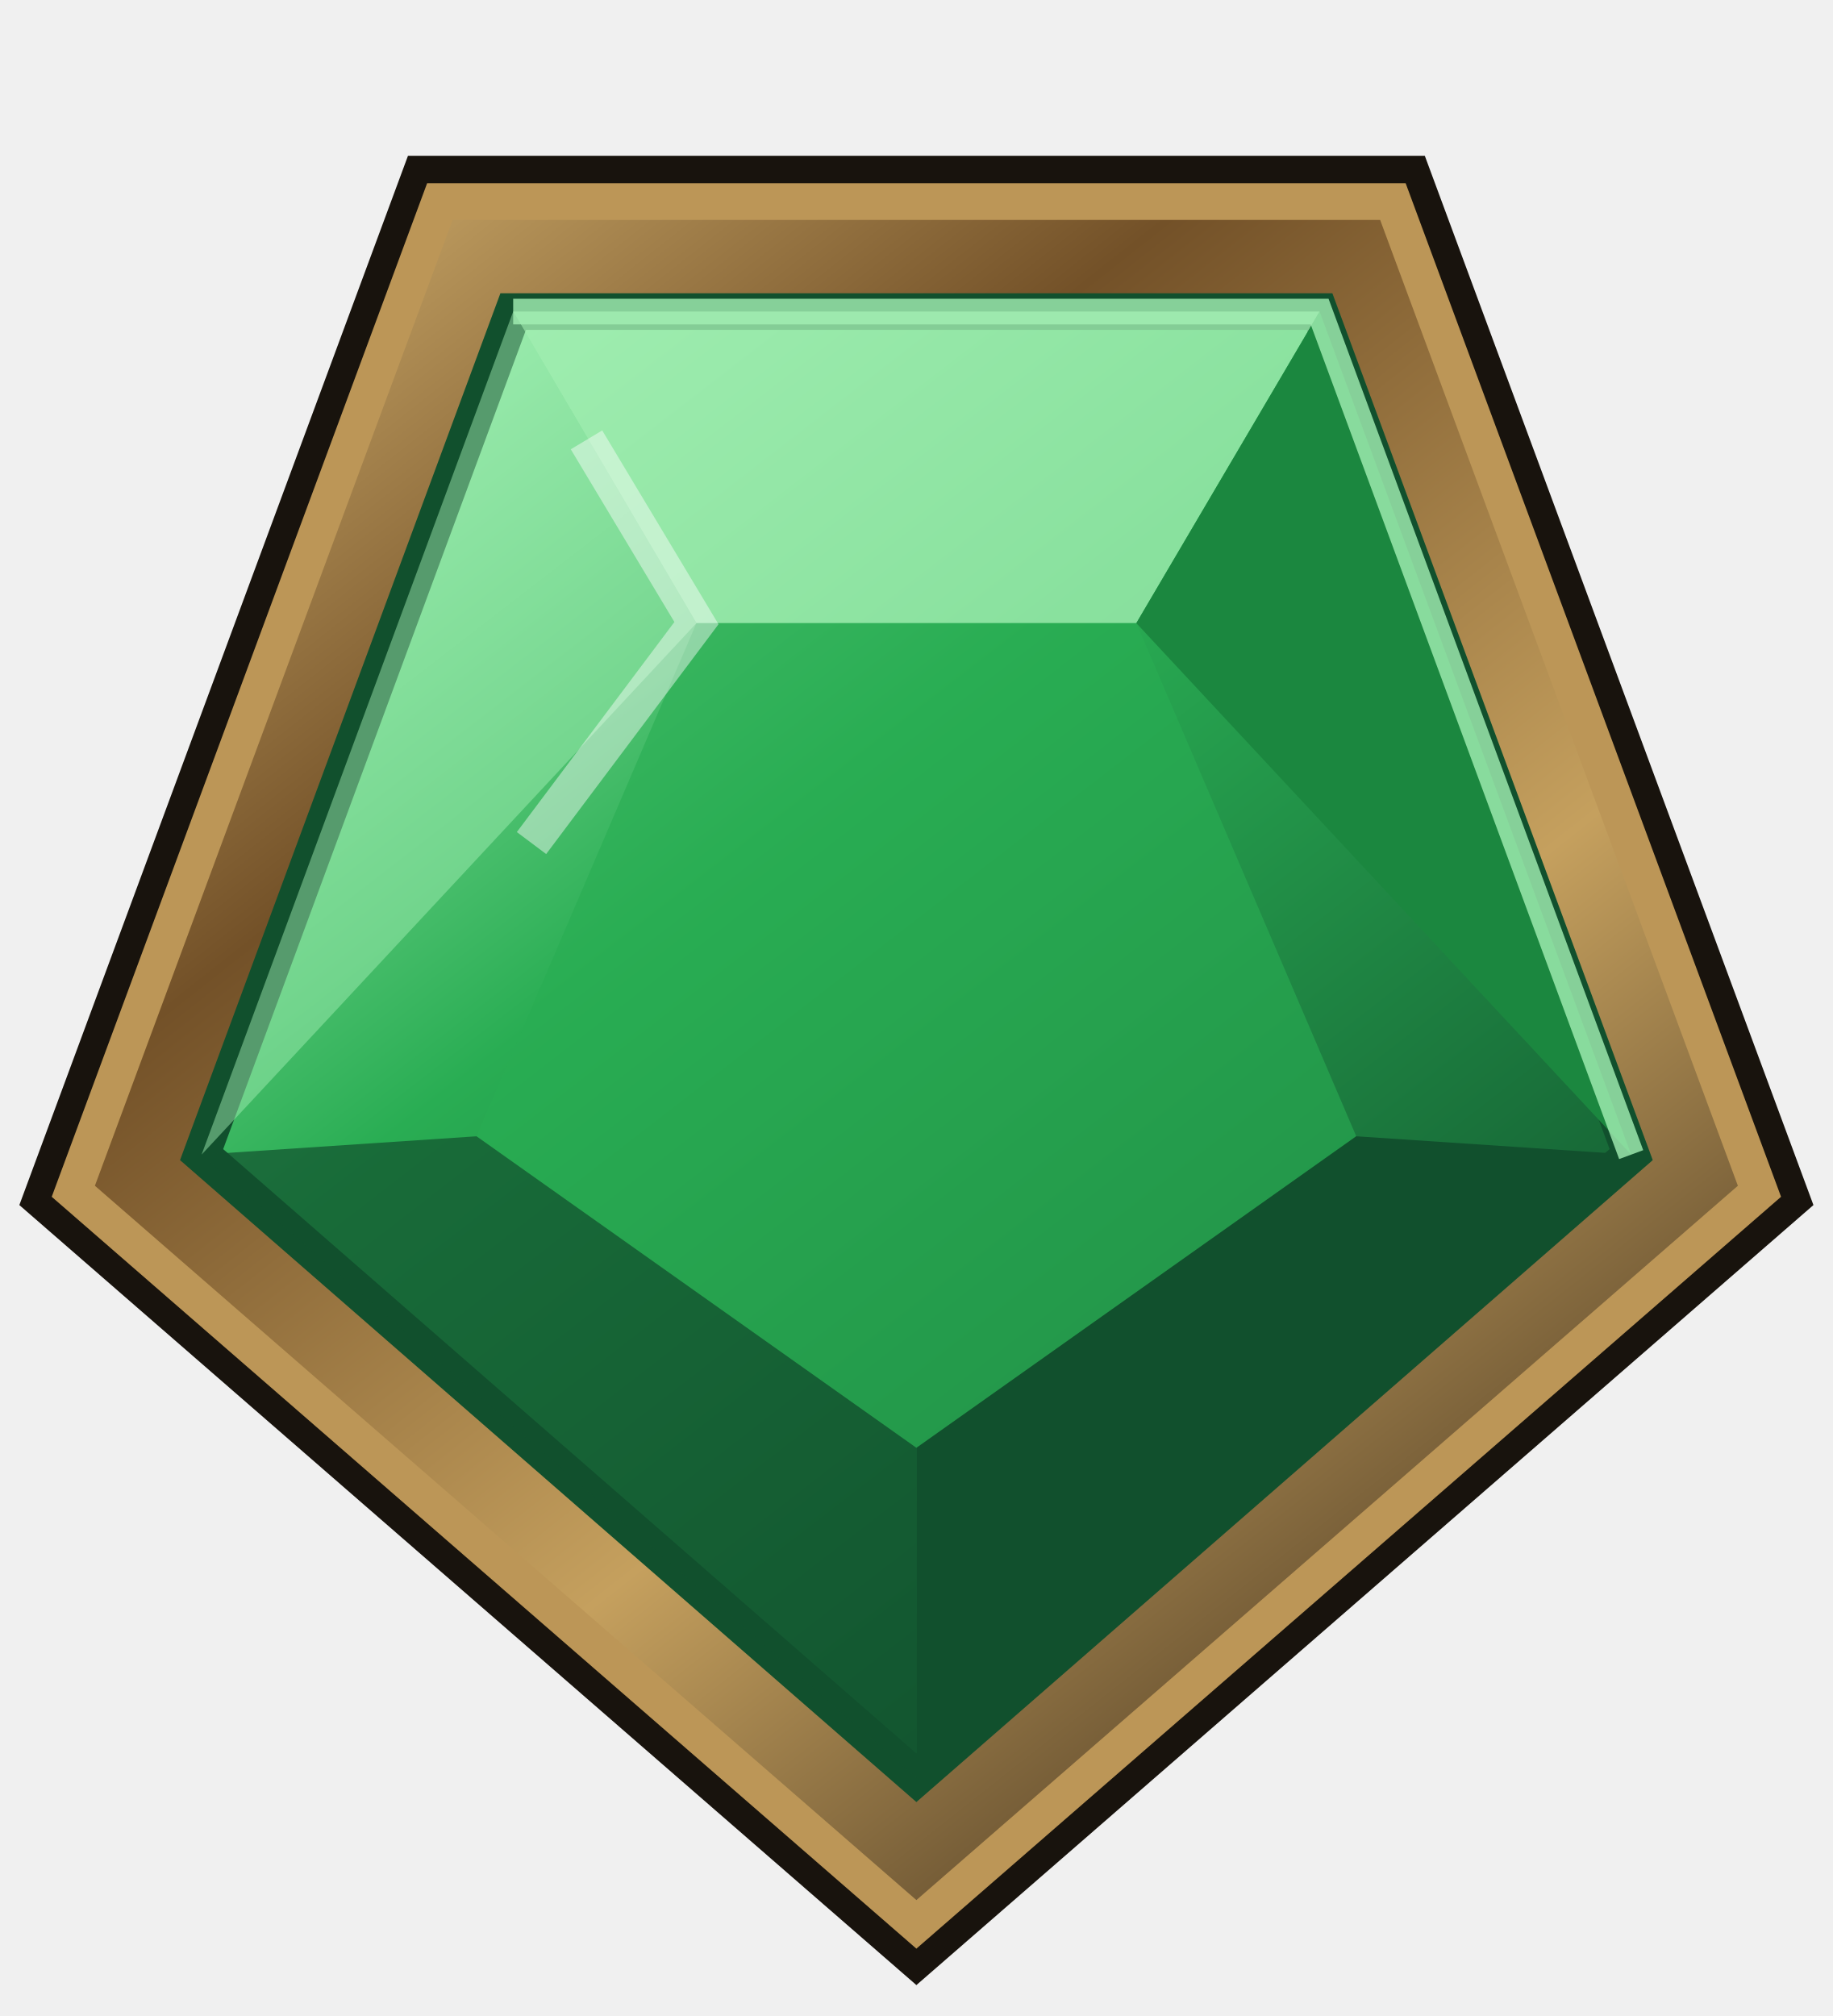
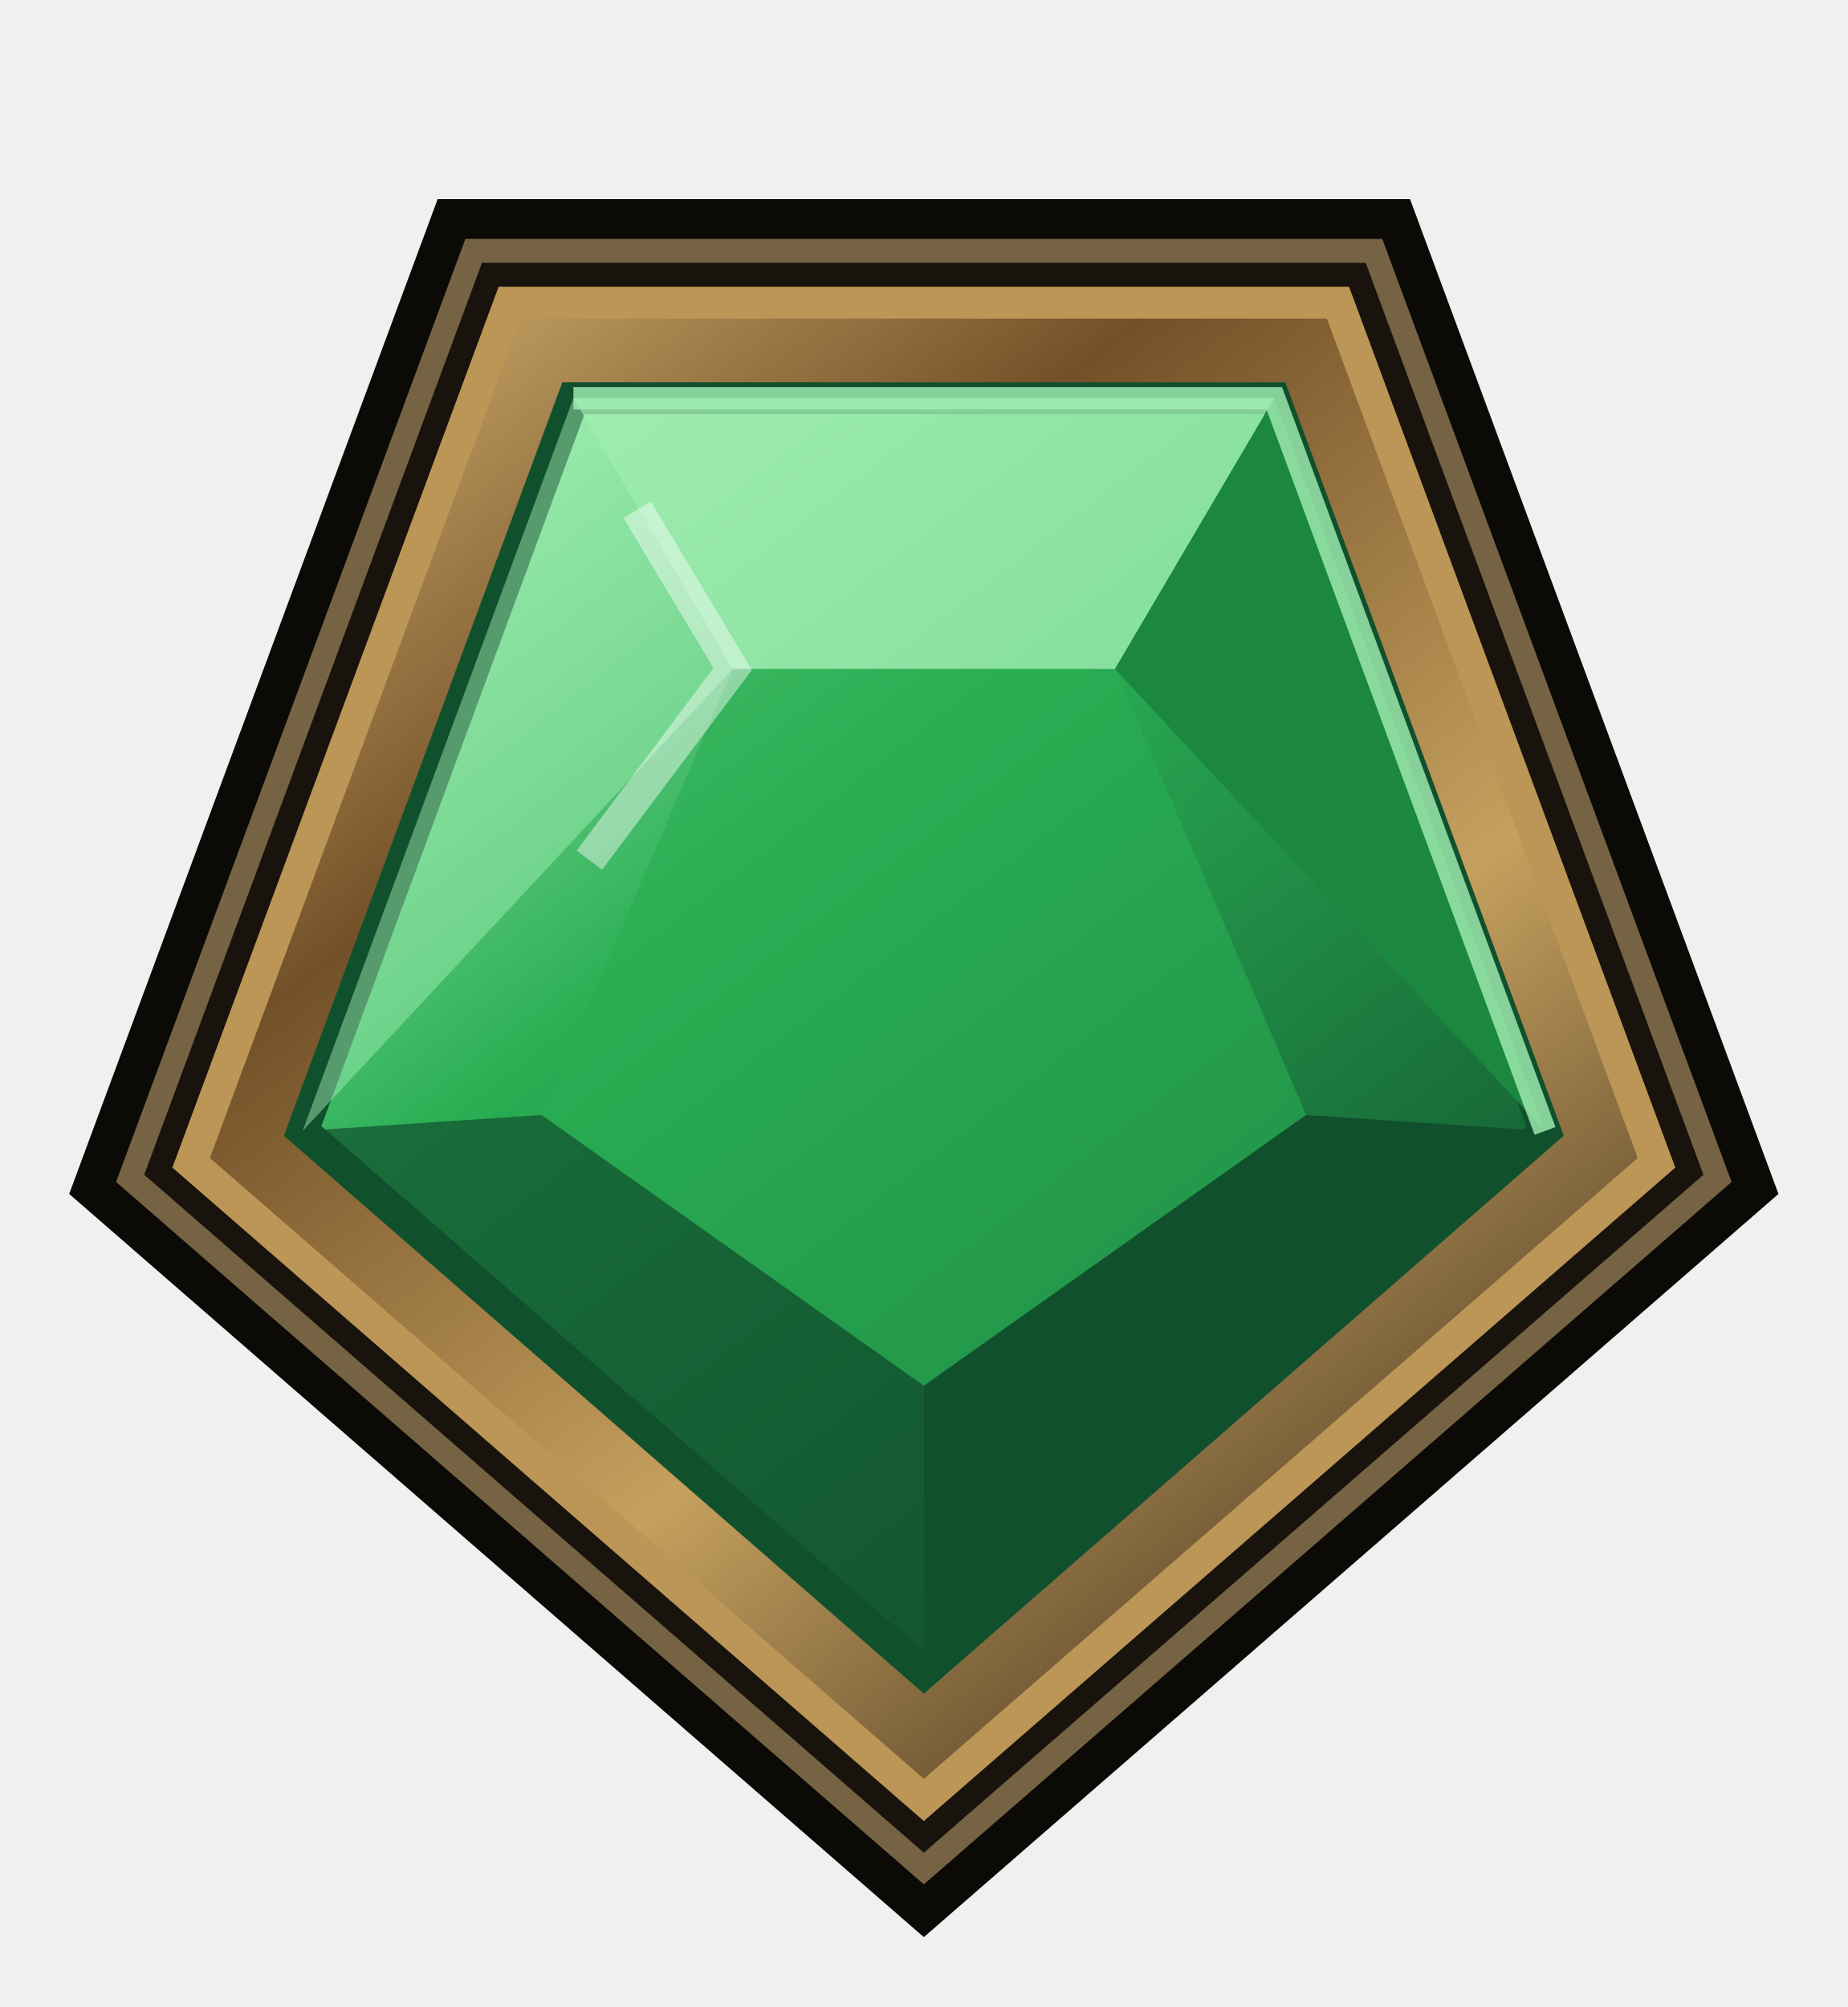
- <svg xmlns="http://www.w3.org/2000/svg" viewBox="0 0 100 110" fill="none">
+ <svg xmlns="http://www.w3.org/2000/svg" viewBox="-8 -8 116 126" fill="none">
  <defs>
    <linearGradient id="metal" x1="10" y1="5" x2="85" y2="100" gradientUnits="userSpaceOnUse">
      <stop stop-color="#e1bf79" />
      <stop offset=".32" stop-color="#735128" />
      <stop offset=".65" stop-color="#c5a05e" />
      <stop offset="1" stop-color="#382919" />
    </linearGradient>
    <linearGradient id="gem" x1="20" y1="15" x2="78" y2="90" gradientUnits="userSpaceOnUse">
      <stop stop-color="#a4f0b4" />
      <stop offset=".4" stop-color="#29ad53" />
      <stop offset="1" stop-color="#11502d" />
    </linearGradient>
  </defs>
+   <path d="M24 11H76L96 65L50 105L4 65Z" fill="#0c0b08" stroke="#0b0a07" stroke-width="13" />
+   <path d="M24 11H76L96 65L50 105L4 65Z" fill="none" stroke="#756343" stroke-width="8" />
  <path d="M24 11H76L96 65L50 105L4 65Z" fill="#0d0c0a" stroke="#18130d" stroke-width="5" />
  <path d="M24 11H76L96 65L50 105L4 65Z" fill="url(#metal)" stroke="#bc9657" stroke-width="2" />
  <path d="M28 17H72L89 63L50 97L11 63Z" fill="url(#gem)" stroke="#11502d" stroke-width="2" />
  <path d="M28 17L38 34H62L72 17Z" fill="#a4f0b4" opacity=".78" />
  <path d="M11 63L38 34L28 17Z" fill="#a4f0b4" opacity=".47" />
  <path d="M72 17L62 34L89 63Z" fill="#1b873f" />
  <path d="M38 34L26 62L50 79L74 62L62 34Z" fill="#29ad53" fill-opacity=".62" />
  <path d="M11 63L26 62L50 79V97Z" fill="#11502d" opacity=".7" />
  <path d="M89 63L74 62L50 79V97Z" fill="#11502d" />
  <path d="M28 17H72L89 63" stroke="#a4f0b4" stroke-width="1.4" opacity=".8" />
  <path d="M32 24L38 34L29 46" stroke="#fff" stroke-width="2" opacity=".44" />
</svg>
